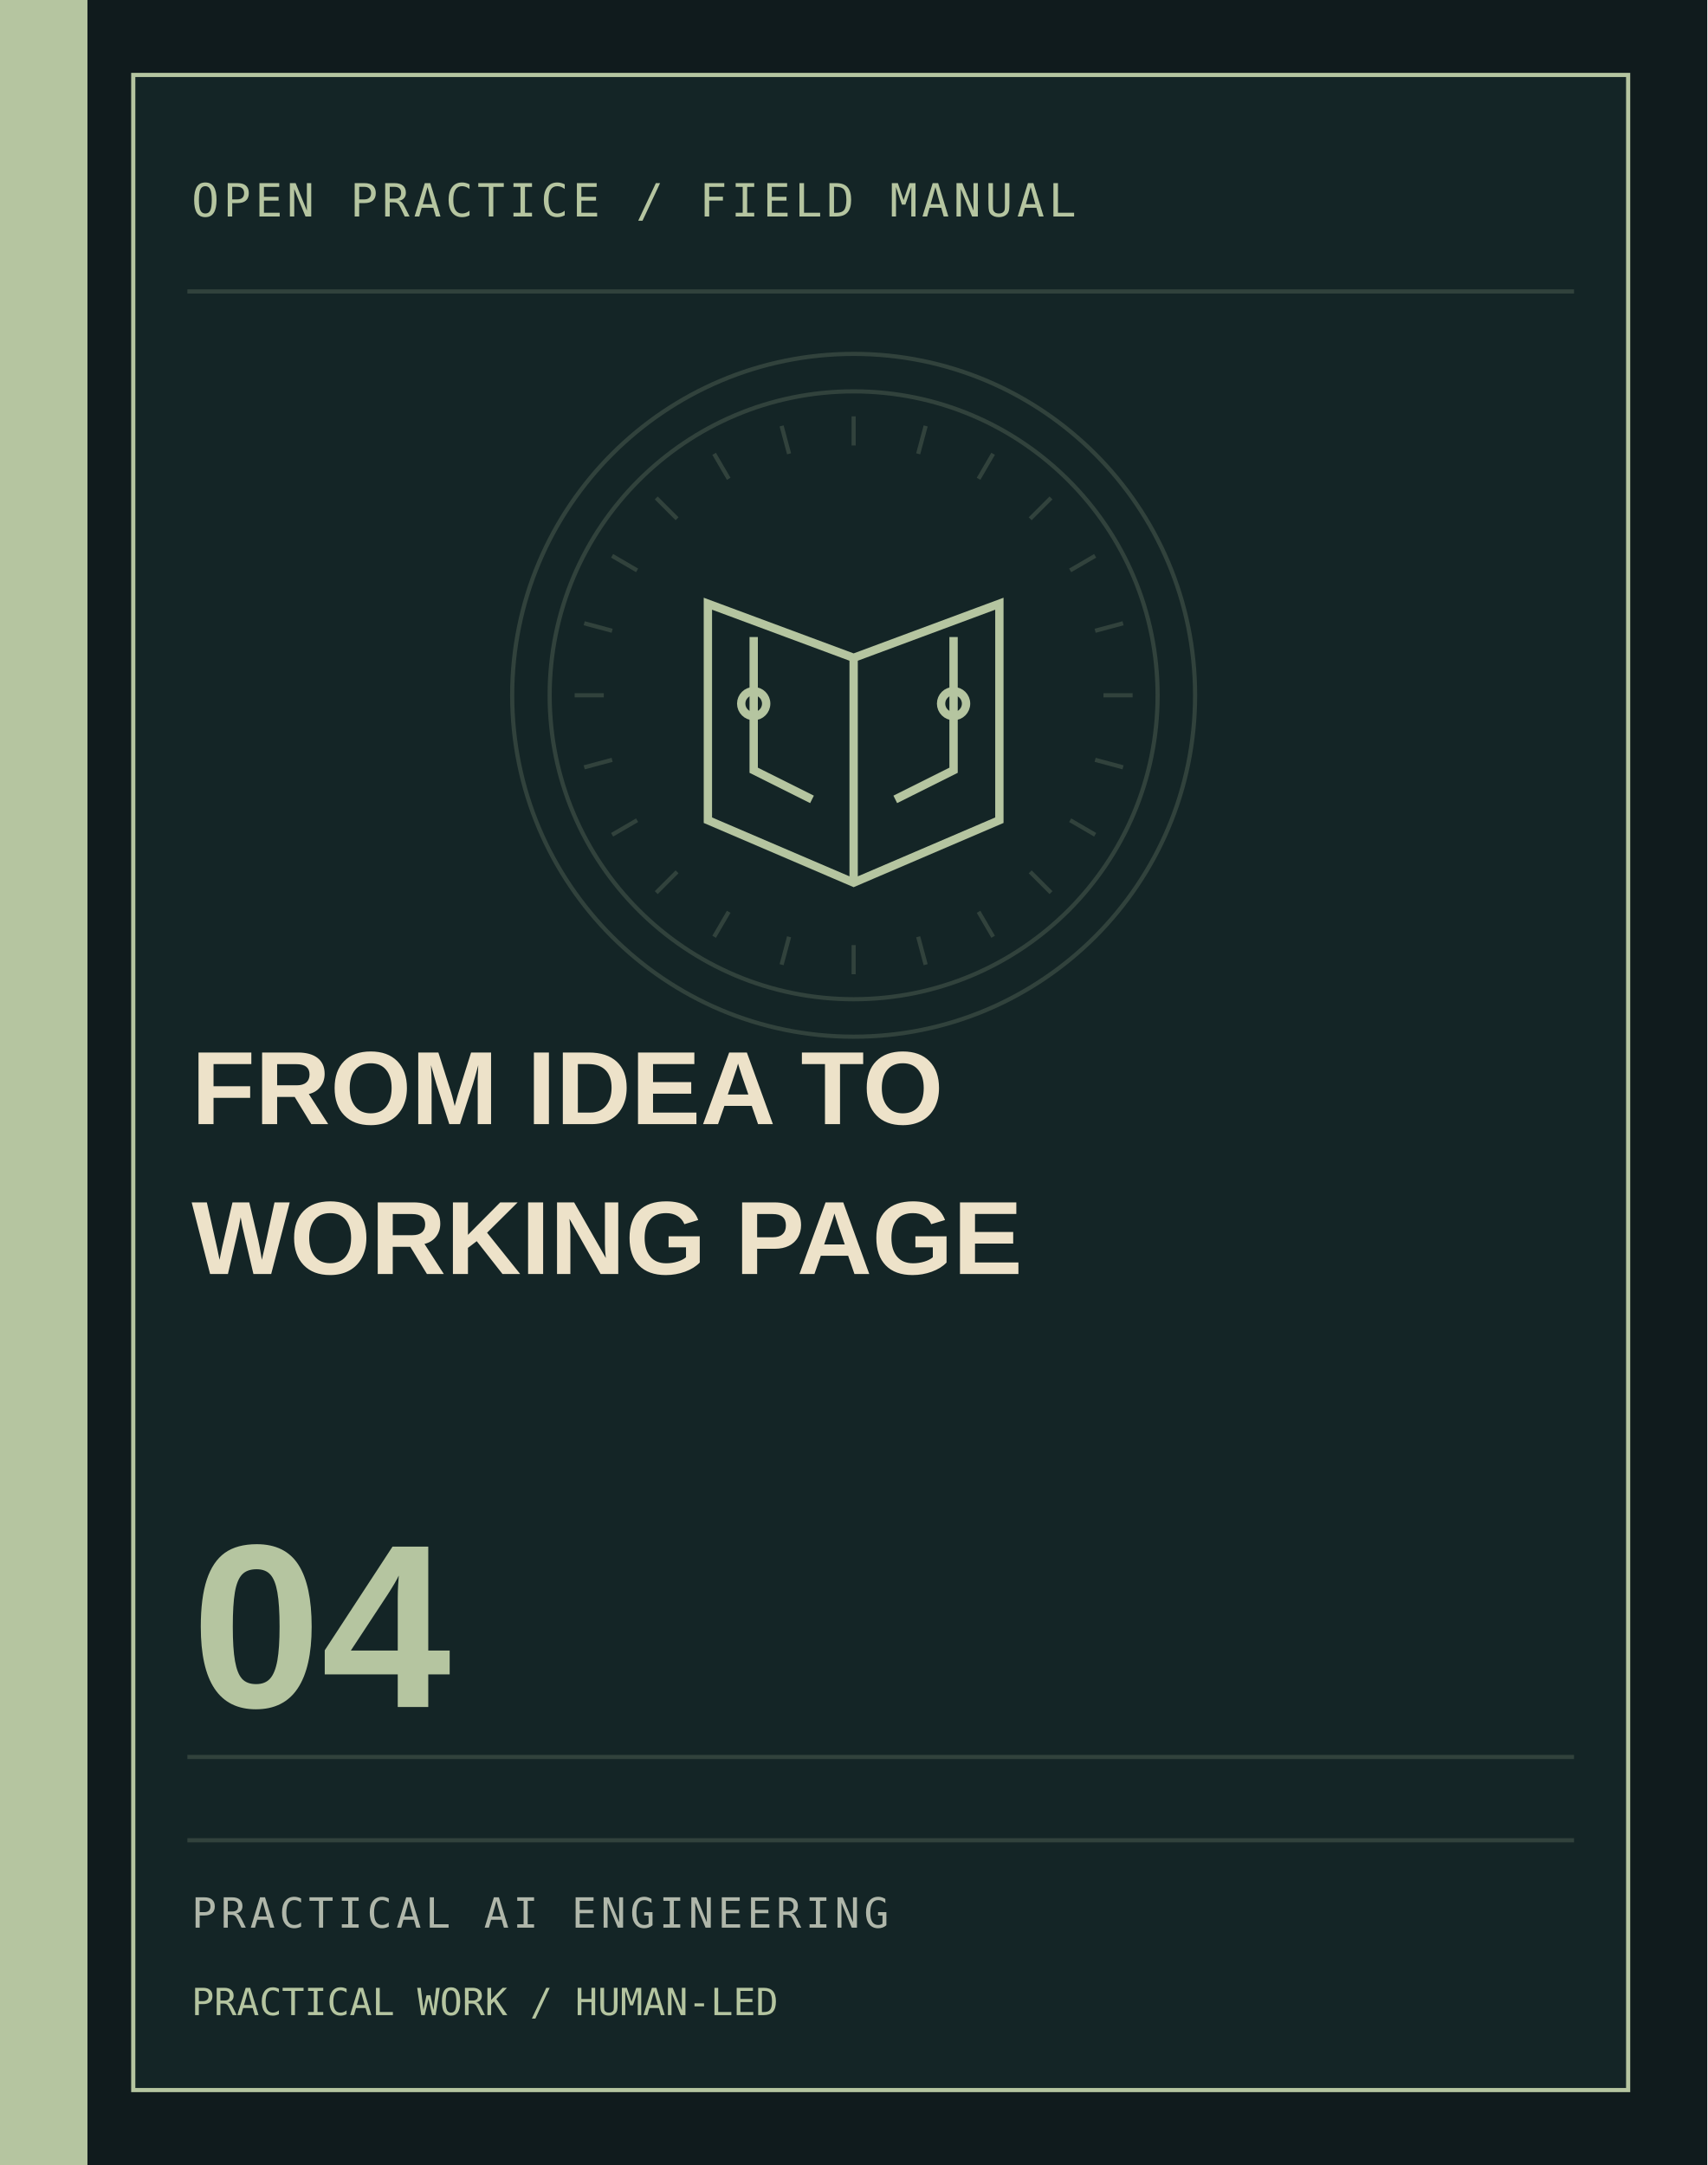
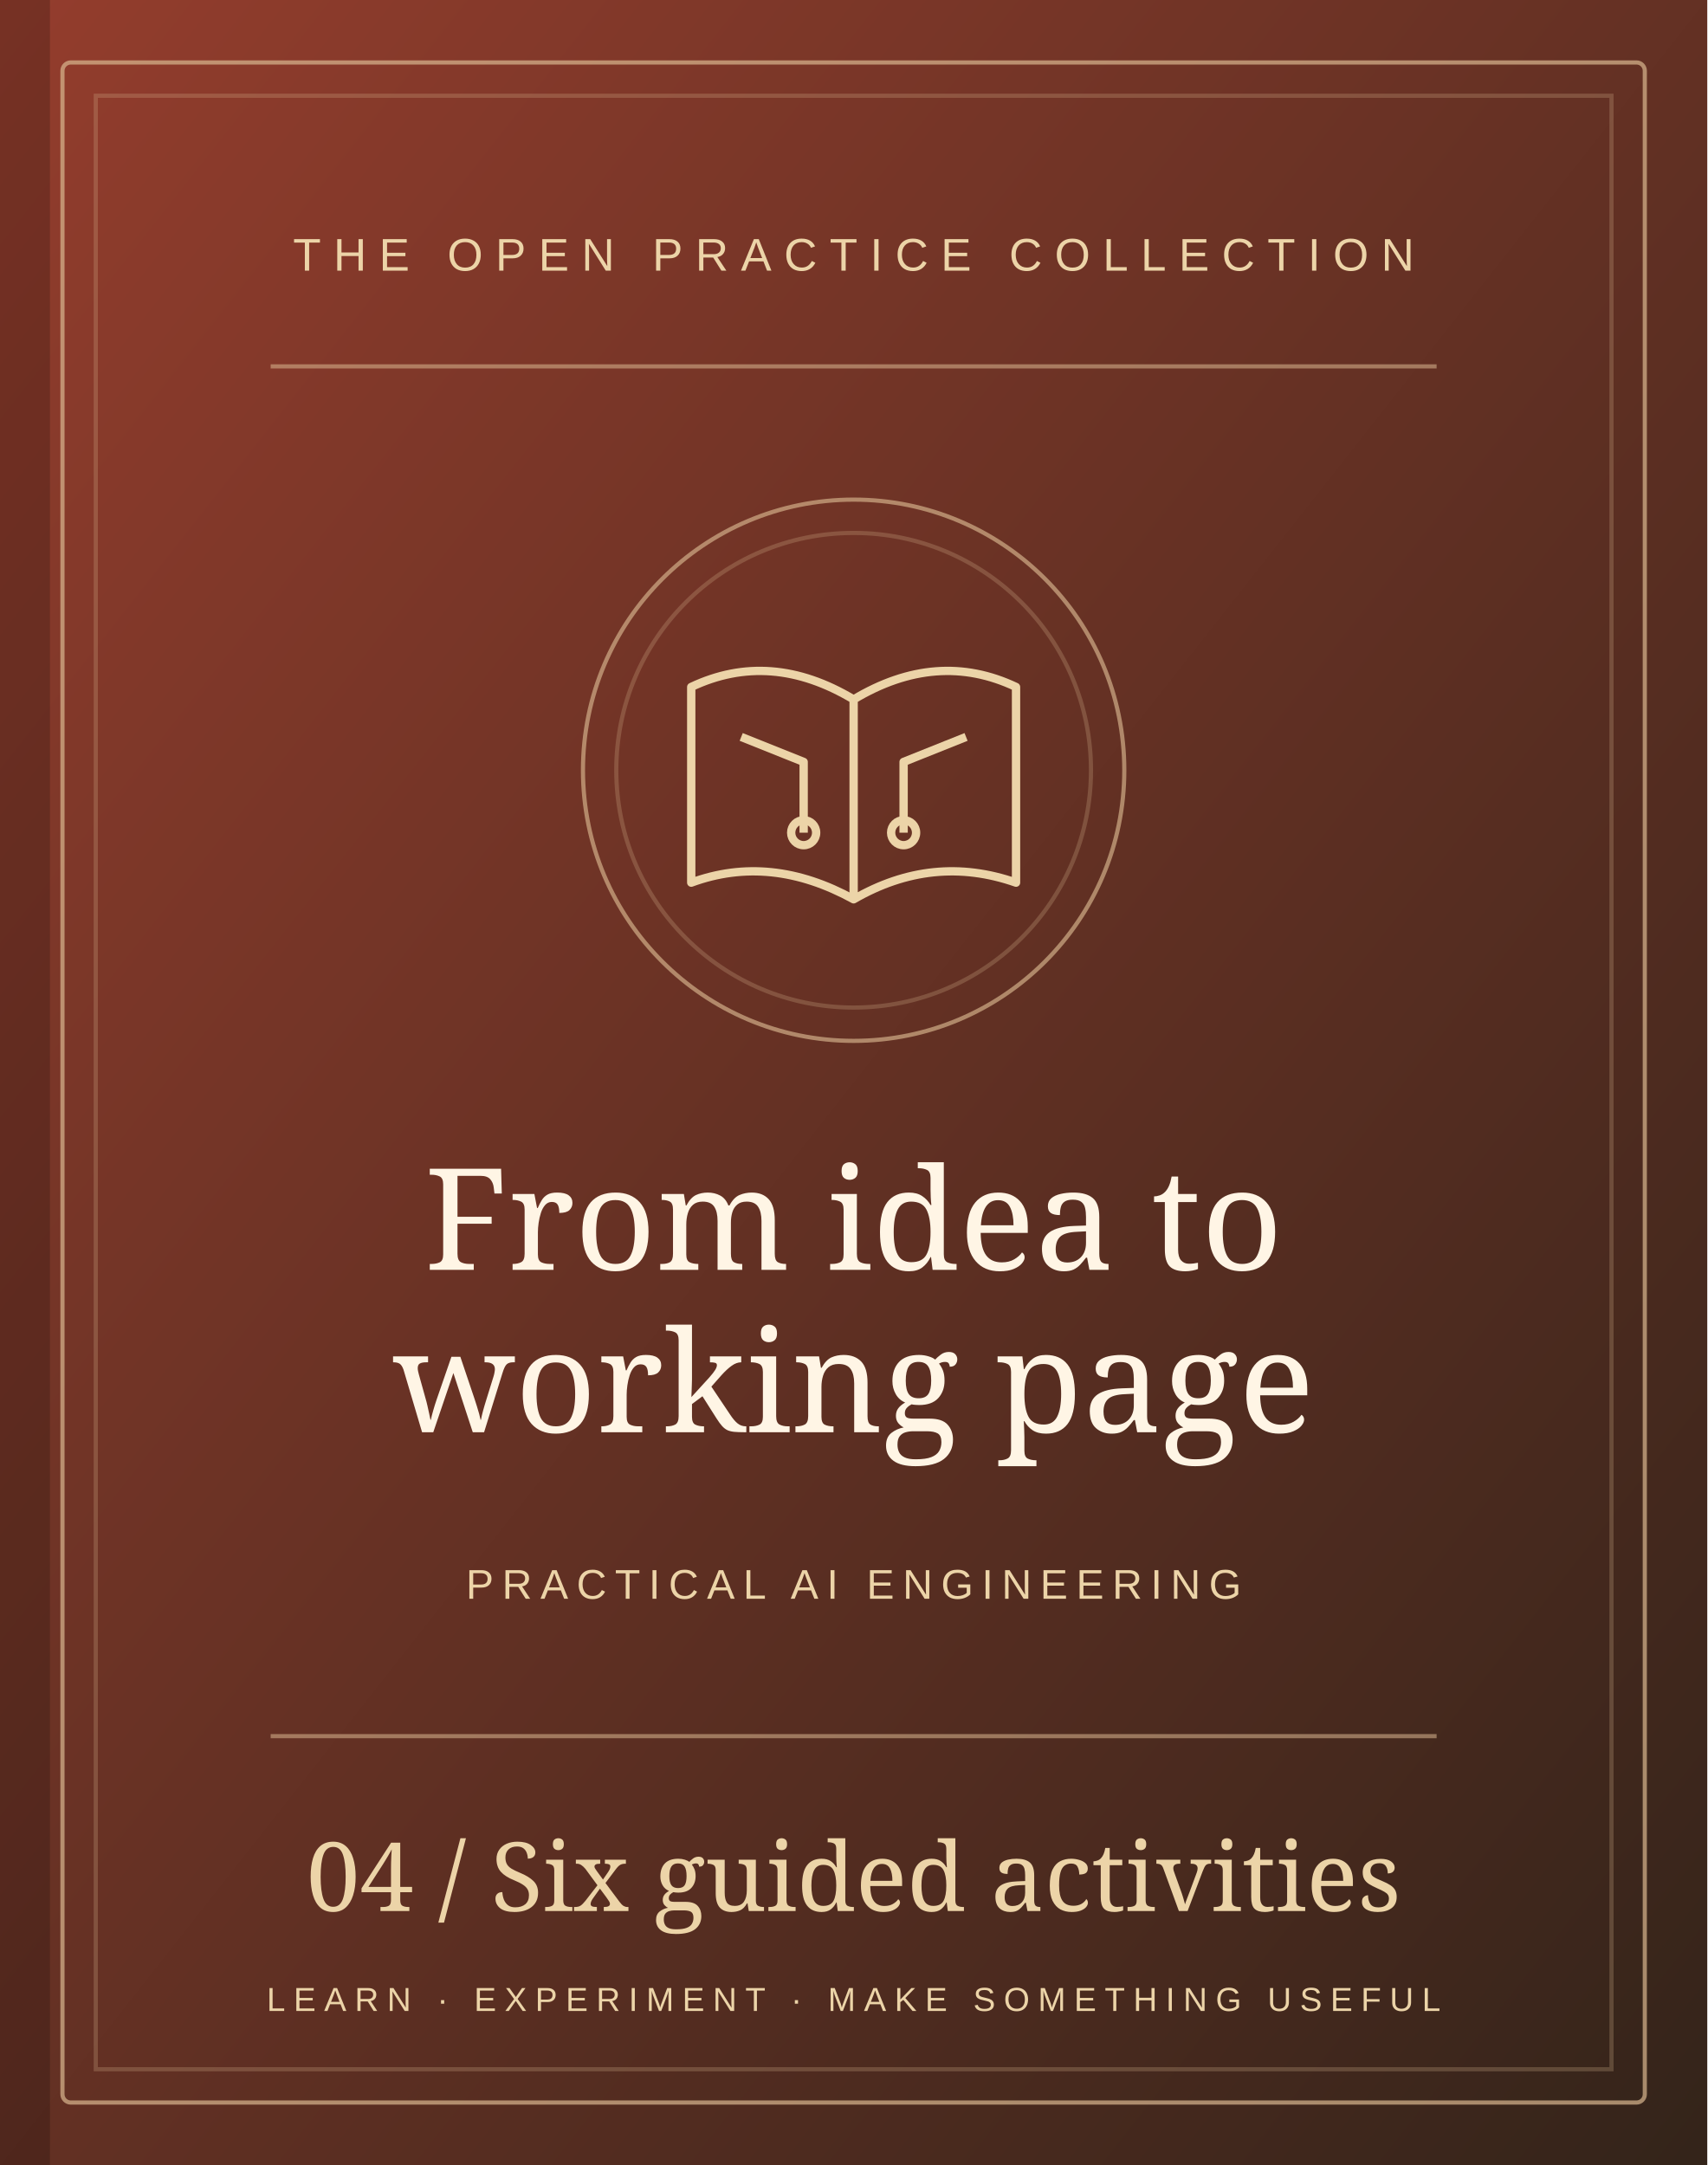
<svg xmlns="http://www.w3.org/2000/svg" viewBox="0 0 410 520">
-   <rect width="410" height="520" fill="#101b1d" />
-   <path d="M0 0H21V520H0" fill="#b5c5a0" />
-   <rect x="32" y="18" width="359" height="484" fill="#142526" stroke="#b5c5a0" stroke-width="1" />
-   <g fill="none" stroke="#b5c5a0" opacity=".18">
-     <path d="M45 70H378M45 422H378M45 442H378" />
-     <circle cx="205" cy="167" r="82" />
-     <circle cx="205" cy="167" r="73" />
-     <path d="M265.0,167.0 L272.0,167.0" />
-     <path d="M263.0,182.5 L269.7,184.3" />
-     <path d="M257.0,197.0 L263.0,200.5" />
-     <path d="M247.4,209.4 L252.4,214.4" />
-     <path d="M235.0,219.0 L238.5,225.0" />
-     <path d="M220.5,225.0 L222.3,231.7" />
-     <path d="M205.0,227.0 L205.0,234.0" />
-     <path d="M189.5,225.0 L187.7,231.7" />
-     <path d="M175.0,219.0 L171.5,225.0" />
-     <path d="M162.6,209.4 L157.6,214.4" />
-     <path d="M153.0,197.0 L147.0,200.5" />
-     <path d="M147.0,182.5 L140.3,184.3" />
-     <path d="M145.0,167.0 L138.0,167.0" />
-     <path d="M147.0,151.5 L140.3,149.7" />
-     <path d="M153.0,137.0 L147.0,133.5" />
-     <path d="M162.6,124.6 L157.6,119.6" />
-     <path d="M175.0,115.0 L171.5,109.0" />
-     <path d="M189.5,109.0 L187.7,102.3" />
-     <path d="M205.0,107.0 L205.0,100.0" />
-     <path d="M220.5,109.0 L222.3,102.3" />
-     <path d="M235.0,115.0 L238.5,109.0" />
-     <path d="M247.4,124.6 L252.4,119.6" />
-     <path d="M257.0,137.0 L263.0,133.5" />
-     <path d="M263.0,151.5 L269.7,149.7" />
+   <defs>
+     <linearGradient id="cover" x2="1" y2="1">
+       <stop stop-color="#943d2d" />
+       <stop offset="1" stop-color="#33241a" />
+     </linearGradient>
+   </defs>
+   <rect width="410" height="520" fill="url(#cover)" />
+   <rect x="15" y="15" width="380" height="490" rx="2" fill="none" stroke="#d9b78f" opacity=".7" />
+   <rect x="23" y="23" width="364" height="474" fill="none" stroke="#d9b78f" opacity=".25" />
+   <path d="M0 0h12v520H0" fill="#000" opacity=".2" />
+   <text x="205" y="65" text-anchor="middle" fill="#ecd4a8" font-family="Arial,sans-serif" font-size="11" letter-spacing="3">THE OPEN PRACTICE COLLECTION</text>
+   <path d="M65 88h280M65 417h280" stroke="#d9b78f" opacity=".55" />
+   <circle cx="205" cy="185" r="65" fill="none" stroke="#d9b78f" opacity=".65" />
+   <circle cx="205" cy="185" r="57" fill="none" stroke="#d9b78f" opacity=".25" />
+   <g fill="none" stroke="#ecd4a8" stroke-width="2" stroke-linejoin="round">
+     <path d="M166 165q19-9 39 3 20-12 39-3v47q-20-7-39 4-20-11-39-4zM205 168v48M178 177l15 6v17M232 177l-15 6v17" />
+     <circle cx="193" cy="200" r="3" />
+     <circle cx="217" cy="200" r="3" />
  </g>
-   <g fill="none" stroke="#b5c5a0" stroke-width="2">
-     <path d="M170 145L205 158L240 145V197L205 212L170 197Z M205 158V212 M181 153V185L195 192 M229 153V185L215 192" />
-     <circle cx="181" cy="169" r="3" />
-     <circle cx="229" cy="169" r="3" />
-   </g>
-   <text x="46" y="52" fill="#b5c5a0" font-size="11" font-family="monospace" letter-spacing="1">OPEN PRACTICE / FIELD MANUAL</text>
-   <text x="46" y="270" fill="#ede2c9" font-size="25" font-weight="900" font-family="Arial,sans-serif">FROM IDEA TO</text>
-   <text x="46" y="306" fill="#ede2c9" font-size="25" font-weight="900" font-family="Arial,sans-serif">WORKING PAGE</text>
-   <text x="46" y="410" fill="#b5c5a0" font-size="56" font-weight="900" font-family="Arial,sans-serif">04</text>
-   <text x="46" y="463" fill="#b0b7aa" font-size="10" font-family="monospace" letter-spacing="1">PRACTICAL AI ENGINEERING</text>
-   <text x="46" y="484" fill="#b5c5a0" font-size="9" font-family="monospace">PRACTICAL WORK / HUMAN-LED</text>
+   <text x="205" y="305" text-anchor="middle" fill="#fff5e5" font-family="Georgia,serif" font-size="34">From idea to</text>
+   <text x="205" y="344" text-anchor="middle" fill="#fff5e5" font-family="Georgia,serif" font-size="34">working page</text>
+   <text x="205" y="384" text-anchor="middle" fill="#ecd4a8" font-family="Arial,sans-serif" font-size="10" letter-spacing="2">PRACTICAL AI ENGINEERING</text>
+   <text x="205" y="459" text-anchor="middle" fill="#ecd4a8" font-family="Georgia,serif" font-size="23">04 / Six guided activities</text>
+   <text x="205" y="483" text-anchor="middle" fill="#ecd4a8" font-family="Arial,sans-serif" font-size="8" letter-spacing="2">LEARN · EXPERIMENT · MAKE SOMETHING USEFUL</text>
</svg>
